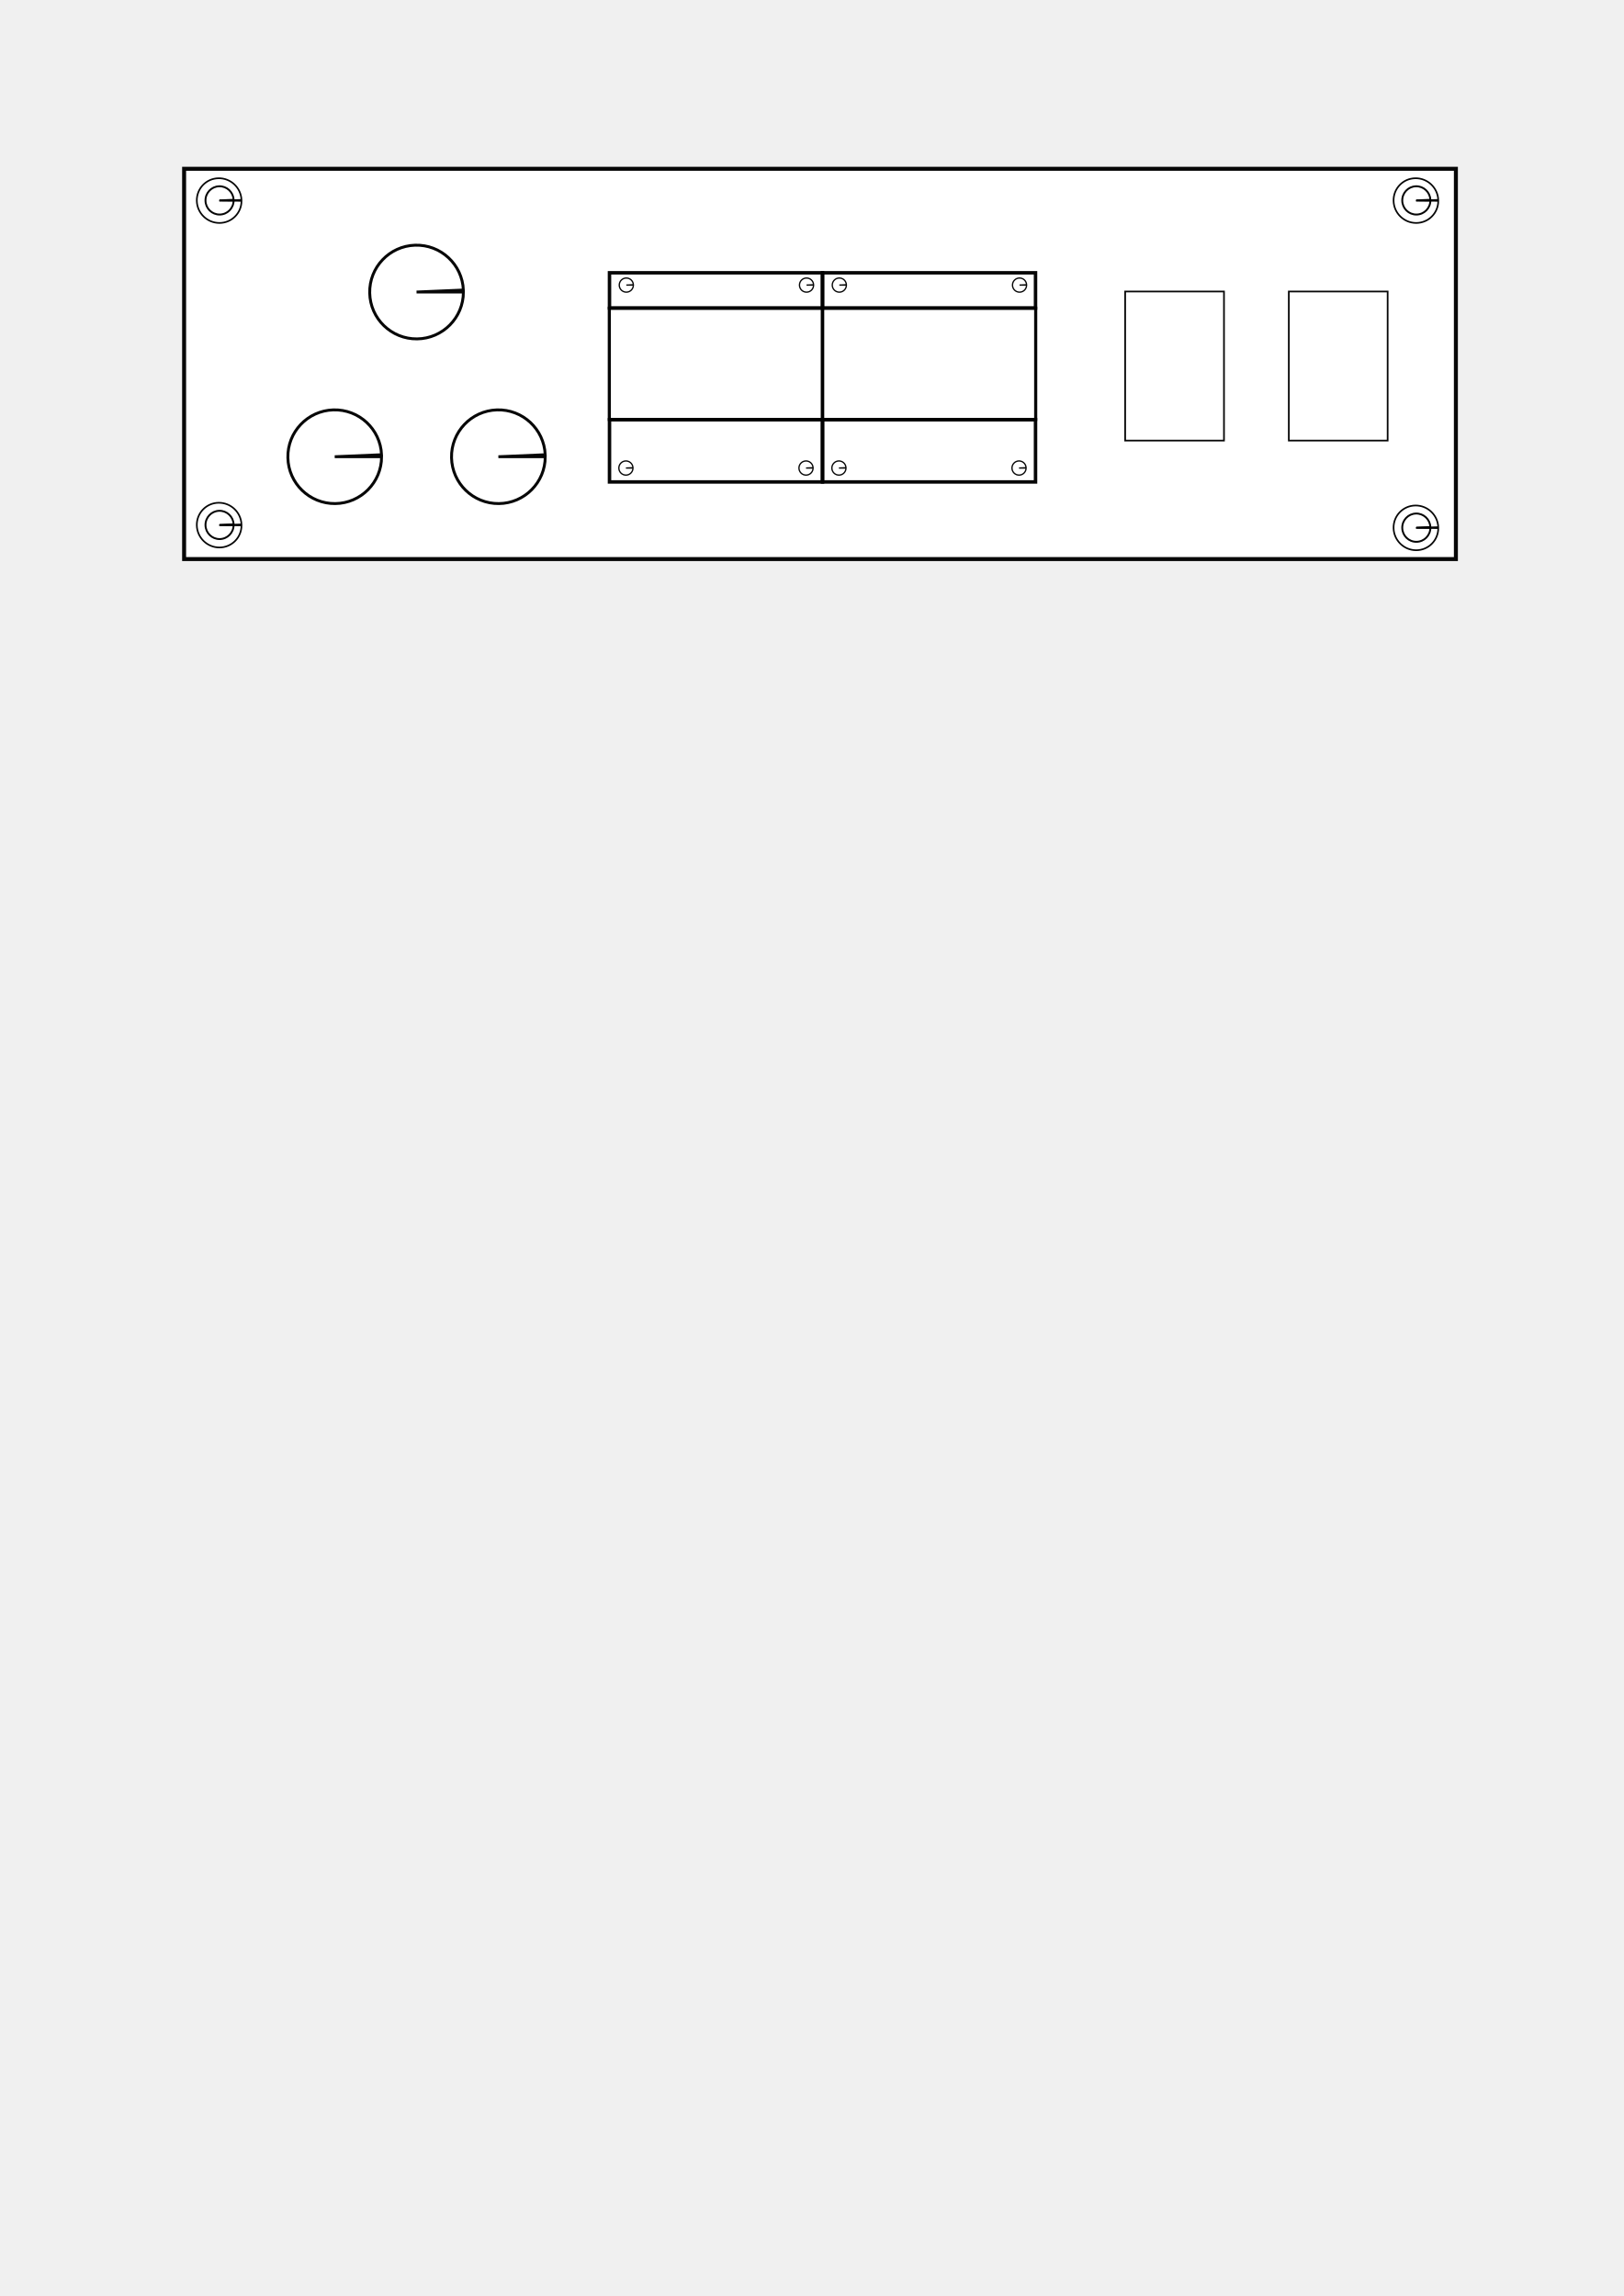
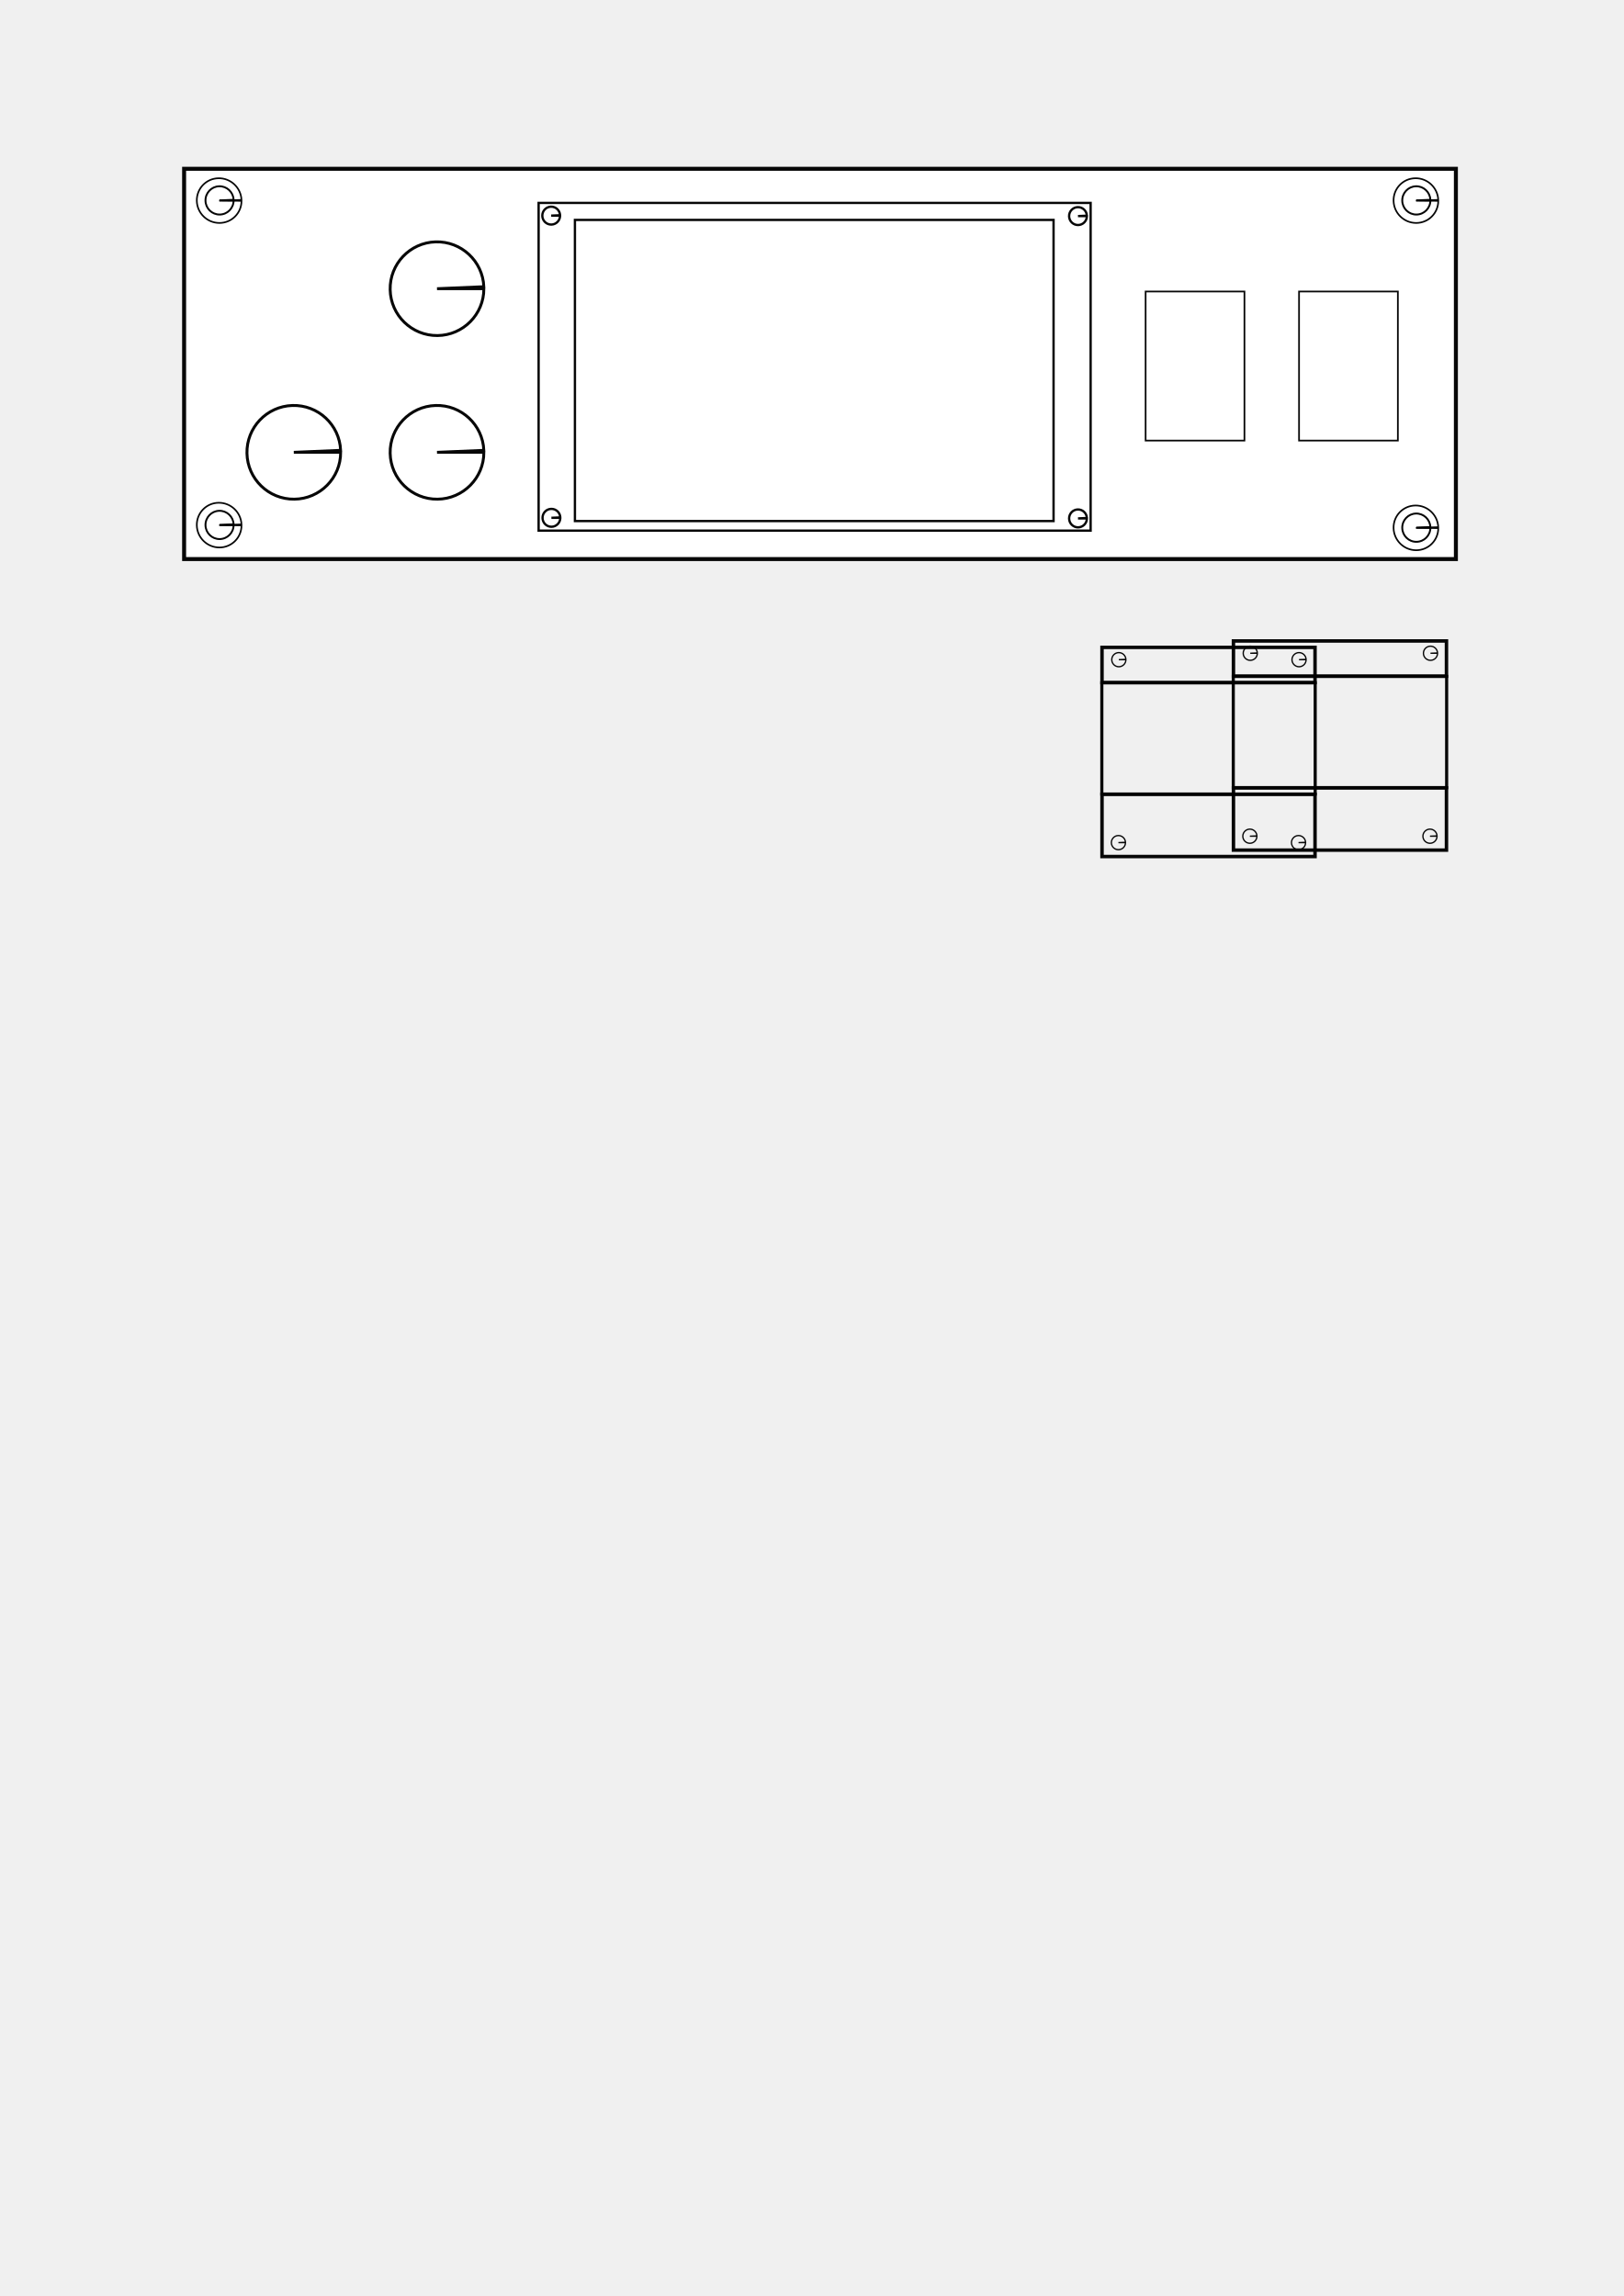
<svg xmlns="http://www.w3.org/2000/svg" width="210mm" height="297mm" viewBox="0 0 210 297" version="1.1" id="svg8">
  <defs id="defs2" />
  <g id="layer1">
-     <g id="g894" transform="translate(-11.34183,-2.498829)">
-       <rect y="24.332" x="35.154" height="50.484" width="164.484" id="rect817" style="opacity:0.97;fill:#ffffff;fill-opacity:1;stroke:#000000;stroke-width:0.516;stroke-miterlimit:4;stroke-dasharray:none;stroke-dashoffset:0;stroke-opacity:1" />
-       <g transform="translate(-28.39998,-11.28732)" id="g827">
-         <path style="opacity:0.97;fill:#ffffff;fill-opacity:1;stroke:#000000;stroke-width:0.246;stroke-miterlimit:4;stroke-dasharray:none;stroke-dashoffset:0;stroke-opacity:1" id="path821" d="m 69.957,39.71 a 1.819,1.829 0 0 1 -1.8,1.829 1.819,1.829 0 0 1 -1.838,-1.79 1.819,1.829 0 0 1 1.761,-1.867 1.819,1.829 0 0 1 1.875,1.75 l -1.817,0.077 z" />
-         <path style="opacity:0.97;fill:none;fill-opacity:1;stroke:#000000;stroke-width:0.215;stroke-miterlimit:4;stroke-dasharray:none;stroke-dashoffset:0;stroke-opacity:1" id="path823" d="m 70.983,38.958 a 2.892,2.892 0 0 1 -2.861,2.892 2.892,2.892 0 0 1 -2.922,-2.831 2.892,2.892 0 0 1 2.799,-2.952 2.892,2.892 0 0 1 2.981,2.768 l -2.889,0.123 z" transform="matrix(0.9999349,0.01140758,0,1,0,0)" />
-       </g>
-       <g transform="translate(-28.39998,30.69167)" id="g827-6">
-         <path style="opacity:0.97;fill:#ffffff;fill-opacity:1;stroke:#000000;stroke-width:0.246;stroke-miterlimit:4;stroke-dasharray:none;stroke-dashoffset:0;stroke-opacity:1" id="path821-8" d="m 69.957,39.71 a 1.819,1.829 0 0 1 -1.8,1.829 1.819,1.829 0 0 1 -1.838,-1.79 1.819,1.829 0 0 1 1.761,-1.867 1.819,1.829 0 0 1 1.875,1.75 l -1.817,0.077 z" />
-         <path style="opacity:0.97;fill:none;fill-opacity:1;stroke:#000000;stroke-width:0.215;stroke-miterlimit:4;stroke-dasharray:none;stroke-dashoffset:0;stroke-opacity:1" id="path823-3" d="m 70.983,38.958 a 2.892,2.892 0 0 1 -2.861,2.892 2.892,2.892 0 0 1 -2.922,-2.831 2.892,2.892 0 0 1 2.799,-2.952 2.892,2.892 0 0 1 2.981,2.768 l -2.889,0.123 z" transform="matrix(0.9999349,0.01140758,0,1,0,0)" />
-       </g>
-       <g transform="translate(126.3822,31.04601)" id="g827-3">
-         <path style="opacity:0.97;fill:#ffffff;fill-opacity:1;stroke:#000000;stroke-width:0.246;stroke-miterlimit:4;stroke-dasharray:none;stroke-dashoffset:0;stroke-opacity:1" id="path821-9" d="m 69.957,39.71 a 1.819,1.829 0 0 1 -1.8,1.829 1.819,1.829 0 0 1 -1.838,-1.79 1.819,1.829 0 0 1 1.761,-1.867 1.819,1.829 0 0 1 1.875,1.75 l -1.817,0.077 z" />
-         <path style="opacity:0.97;fill:none;fill-opacity:1;stroke:#000000;stroke-width:0.215;stroke-miterlimit:4;stroke-dasharray:none;stroke-dashoffset:0;stroke-opacity:1" id="path823-0" d="m 70.983,38.958 a 2.892,2.892 0 0 1 -2.861,2.892 2.892,2.892 0 0 1 -2.922,-2.831 2.892,2.892 0 0 1 2.799,-2.952 2.892,2.892 0 0 1 2.981,2.768 l -2.889,0.123 z" transform="matrix(0.9999349,0.01140758,0,1,0,0)" />
-       </g>
-       <g transform="translate(126.3822,-11.28732)" id="g827-3-3">
-         <path style="opacity:0.97;fill:#ffffff;fill-opacity:1;stroke:#000000;stroke-width:0.246;stroke-miterlimit:4;stroke-dasharray:none;stroke-dashoffset:0;stroke-opacity:1" id="path821-9-2" d="m 69.957,39.71 a 1.819,1.829 0 0 1 -1.8,1.829 1.819,1.829 0 0 1 -1.838,-1.79 1.819,1.829 0 0 1 1.761,-1.867 1.819,1.829 0 0 1 1.875,1.75 l -1.817,0.077 z" />
-         <path style="opacity:0.97;fill:none;fill-opacity:1;stroke:#000000;stroke-width:0.215;stroke-miterlimit:4;stroke-dasharray:none;stroke-dashoffset:0;stroke-opacity:1" id="path823-0-6" d="m 70.983,38.958 a 2.892,2.892 0 0 1 -2.861,2.892 2.892,2.892 0 0 1 -2.922,-2.831 2.892,2.892 0 0 1 2.799,-2.952 2.892,2.892 0 0 1 2.981,2.768 l -2.889,0.123 z" transform="matrix(0.9999349,0.01140758,0,1,0,0)" />
-       </g>
+     <rect style="opacity:0.97;fill:#ffffff;fill-opacity:1;stroke:#000000;stroke-width:0.516;stroke-miterlimit:4;stroke-dasharray:none;stroke-dashoffset:0;stroke-opacity:1" id="rect817" width="164.484" height="50.484" x="23.812" y="21.833" />
+     <g id="g827" transform="translate(-39.74182,-13.78615)">
+       <path d="m 69.957,39.71 a 1.819,1.829 0 0 1 -1.8,1.829 1.819,1.829 0 0 1 -1.838,-1.79 1.819,1.829 0 0 1 1.761,-1.867 1.819,1.829 0 0 1 1.875,1.75 l -1.817,0.077 z" id="path821" style="opacity:0.97;fill:#ffffff;fill-opacity:1;stroke:#000000;stroke-width:0.246;stroke-miterlimit:4;stroke-dasharray:none;stroke-dashoffset:0;stroke-opacity:1" />
+       <path transform="matrix(0.9999349,0.01140758,0,1,0,0)" d="m 70.983,38.958 a 2.892,2.892 0 0 1 -2.861,2.892 2.892,2.892 0 0 1 -2.922,-2.831 2.892,2.892 0 0 1 2.799,-2.952 2.892,2.892 0 0 1 2.981,2.768 l -2.889,0.123 z" id="path823" style="opacity:0.97;fill:none;fill-opacity:1;stroke:#000000;stroke-width:0.215;stroke-miterlimit:4;stroke-dasharray:none;stroke-dashoffset:0;stroke-opacity:1" />
    </g>
-     <rect style="opacity:0.97;fill:none;fill-opacity:1;stroke:#000000;stroke-width:0.218;stroke-miterlimit:4;stroke-dasharray:none;stroke-dashoffset:0;stroke-opacity:1" id="rect896" width="12.782" height="19.282" x="145.521" y="37.708" />
-     <rect style="opacity:0.97;fill:none;fill-opacity:1;stroke:#000000;stroke-width:0.218;stroke-miterlimit:4;stroke-dasharray:none;stroke-dashoffset:0;stroke-opacity:1" id="rect896-8" width="12.782" height="19.282" x="166.688" y="37.708" />
-     <path style="opacity:0.97;fill:none;fill-opacity:1;stroke:#000000;stroke-width:0.376;stroke-miterlimit:4;stroke-dasharray:none;stroke-dashoffset:0;stroke-opacity:1" id="path913" d="m 59.934,37.775 a 6.061,6.062 0 0 1 -5.996,6.062 6.061,6.062 0 0 1 -6.123,-5.933 6.061,6.062 0 0 1 5.867,-6.187 6.061,6.062 0 0 1 6.248,5.802 l -6.055,0.257 z" />
-     <path style="opacity:0.97;fill:none;fill-opacity:1;stroke:#000000;stroke-width:0.376;stroke-miterlimit:4;stroke-dasharray:none;stroke-dashoffset:0;stroke-opacity:1" id="path913-8" d="m 49.351,59.079 a 6.061,6.062 0 0 1 -5.996,6.062 6.061,6.062 0 0 1 -6.123,-5.933 6.061,6.062 0 0 1 5.867,-6.187 6.061,6.062 0 0 1 6.248,5.802 l -6.055,0.257 z" />
-     <path style="opacity:0.97;fill:none;fill-opacity:1;stroke:#000000;stroke-width:0.376;stroke-miterlimit:4;stroke-dasharray:none;stroke-dashoffset:0;stroke-opacity:1" id="path913-8-0" d="m 70.518,59.079 a 6.061,6.062 0 0 1 -5.996,6.062 6.061,6.062 0 0 1 -6.123,-5.933 6.061,6.062 0 0 1 5.867,-6.187 6.061,6.062 0 0 1 6.248,5.802 l -6.055,0.257 z" />
-     <g id="g1191" transform="translate(24.60417,-69.4825)">
+     <g id="g827-6" transform="translate(-39.74182,28.19284)">
+       <path d="m 69.957,39.71 a 1.819,1.829 0 0 1 -1.8,1.829 1.819,1.829 0 0 1 -1.838,-1.79 1.819,1.829 0 0 1 1.761,-1.867 1.819,1.829 0 0 1 1.875,1.75 l -1.817,0.077 z" id="path821-8" style="opacity:0.97;fill:#ffffff;fill-opacity:1;stroke:#000000;stroke-width:0.246;stroke-miterlimit:4;stroke-dasharray:none;stroke-dashoffset:0;stroke-opacity:1" />
+       <path transform="matrix(0.9999349,0.01140758,0,1,0,0)" d="m 70.983,38.958 a 2.892,2.892 0 0 1 -2.861,2.892 2.892,2.892 0 0 1 -2.922,-2.831 2.892,2.892 0 0 1 2.799,-2.952 2.892,2.892 0 0 1 2.981,2.768 l -2.889,0.123 z" id="path823-3" style="opacity:0.97;fill:none;fill-opacity:1;stroke:#000000;stroke-width:0.215;stroke-miterlimit:4;stroke-dasharray:none;stroke-dashoffset:0;stroke-opacity:1" />
+     </g>
+     <g id="g827-3" transform="translate(115.0404,28.54718)">
+       <path d="m 69.957,39.71 a 1.819,1.829 0 0 1 -1.8,1.829 1.819,1.829 0 0 1 -1.838,-1.79 1.819,1.829 0 0 1 1.761,-1.867 1.819,1.829 0 0 1 1.875,1.75 l -1.817,0.077 z" id="path821-9" style="opacity:0.97;fill:#ffffff;fill-opacity:1;stroke:#000000;stroke-width:0.246;stroke-miterlimit:4;stroke-dasharray:none;stroke-dashoffset:0;stroke-opacity:1" />
+       <path transform="matrix(0.9999349,0.01140758,0,1,0,0)" d="m 70.983,38.958 a 2.892,2.892 0 0 1 -2.861,2.892 2.892,2.892 0 0 1 -2.922,-2.831 2.892,2.892 0 0 1 2.799,-2.952 2.892,2.892 0 0 1 2.981,2.768 l -2.889,0.123 z" id="path823-0" style="opacity:0.97;fill:none;fill-opacity:1;stroke:#000000;stroke-width:0.215;stroke-miterlimit:4;stroke-dasharray:none;stroke-dashoffset:0;stroke-opacity:1" />
+     </g>
+     <g id="g827-3-3" transform="translate(115.0404,-13.78615)">
+       <path d="m 69.957,39.71 a 1.819,1.829 0 0 1 -1.8,1.829 1.819,1.829 0 0 1 -1.838,-1.79 1.819,1.829 0 0 1 1.761,-1.867 1.819,1.829 0 0 1 1.875,1.75 l -1.817,0.077 z" id="path821-9-2" style="opacity:0.97;fill:#ffffff;fill-opacity:1;stroke:#000000;stroke-width:0.246;stroke-miterlimit:4;stroke-dasharray:none;stroke-dashoffset:0;stroke-opacity:1" />
+       <path transform="matrix(0.9999349,0.01140758,0,1,0,0)" d="m 70.983,38.958 a 2.892,2.892 0 0 1 -2.861,2.892 2.892,2.892 0 0 1 -2.922,-2.831 2.892,2.892 0 0 1 2.799,-2.952 2.892,2.892 0 0 1 2.981,2.768 l -2.889,0.123 z" id="path823-0-6" style="opacity:0.97;fill:none;fill-opacity:1;stroke:#000000;stroke-width:0.215;stroke-miterlimit:4;stroke-dasharray:none;stroke-dashoffset:0;stroke-opacity:1" />
+     </g>
+     <rect style="opacity:0.97;fill:none;fill-opacity:1;stroke:#000000;stroke-width:0.218;stroke-miterlimit:4;stroke-dasharray:none;stroke-dashoffset:0;stroke-opacity:1" id="rect896" width="12.782" height="19.282" x="148.167" y="37.708" />
+     <rect style="opacity:0.97;fill:none;fill-opacity:1;stroke:#000000;stroke-width:0.218;stroke-miterlimit:4;stroke-dasharray:none;stroke-dashoffset:0;stroke-opacity:1" id="rect896-8" width="12.782" height="19.282" x="168.01" y="37.708" />
+     <path style="opacity:0.97;fill:none;fill-opacity:1;stroke:#000000;stroke-width:0.376;stroke-miterlimit:4;stroke-dasharray:none;stroke-dashoffset:0;stroke-opacity:1" id="path913" d="m 62.58,37.344 a 6.061,6.062 0 0 1 -5.996,6.062 6.061,6.062 0 0 1 -6.123,-5.933 6.061,6.062 0 0 1 5.867,-6.187 6.061,6.062 0 0 1 6.248,5.802 l -6.055,0.257 z" />
+     <path style="opacity:0.97;fill:none;fill-opacity:1;stroke:#000000;stroke-width:0.376;stroke-miterlimit:4;stroke-dasharray:none;stroke-dashoffset:0;stroke-opacity:1" id="path913-8" d="m 44.059,58.51 a 6.061,6.062 0 0 1 -5.996,6.062 6.061,6.062 0 0 1 -6.123,-5.933 6.061,6.062 0 0 1 5.867,-6.187 6.061,6.062 0 0 1 6.248,5.802 l -6.055,0.257 z" />
+     <path style="opacity:0.97;fill:none;fill-opacity:1;stroke:#000000;stroke-width:0.376;stroke-miterlimit:4;stroke-dasharray:none;stroke-dashoffset:0;stroke-opacity:1" id="path913-8-0" d="m 62.58,58.51 a 6.061,6.062 0 0 1 -5.996,6.062 6.061,6.062 0 0 1 -6.123,-5.933 6.061,6.062 0 0 1 5.867,-6.187 6.061,6.062 0 0 1 6.248,5.802 l -6.055,0.257 z" />
+     <g id="g1191" transform="translate(88.30234,-21.02667)">
      <rect y="109.348" x="54.202" height="14.393" width="27.595" id="rect945" style="opacity:0.97;fill:none;fill-opacity:1;stroke:#000000;stroke-width:0.405;stroke-miterlimit:4;stroke-dasharray:none;stroke-dashoffset:0;stroke-opacity:1" />
      <path d="m 57.262,130.025 a 0.914,0.915 0 0 1 -0.904,0.915 0.914,0.915 0 0 1 -0.923,-0.896 0.914,0.915 0 0 1 0.884,-0.934 0.914,0.915 0 0 1 0.942,0.876 l -0.913,0.039 z" id="path962" style="opacity:0.97;fill:none;fill-opacity:1;stroke:#000000;stroke-width:0.17;stroke-miterlimit:4;stroke-dasharray:none;stroke-dashoffset:0;stroke-opacity:1" />
      <path d="m 80.622,106.36 a 0.914,0.915 0 0 1 -0.904,0.915 0.914,0.915 0 0 1 -0.923,-0.896 0.914,0.915 0 0 1 0.884,-0.934 0.914,0.915 0 0 1 0.942,0.876 l -0.913,0.039 z" id="path962-0" style="opacity:0.97;fill:none;fill-opacity:1;stroke:#000000;stroke-width:0.17;stroke-miterlimit:4;stroke-dasharray:none;stroke-dashoffset:0;stroke-opacity:1" />
      <path d="m 57.314,106.36 a 0.914,0.915 0 0 1 -0.904,0.915 0.914,0.915 0 0 1 -0.923,-0.896 0.914,0.915 0 0 1 0.884,-0.934 0.914,0.915 0 0 1 0.942,0.876 l -0.913,0.039 z" id="path962-0-4" style="opacity:0.97;fill:none;fill-opacity:1;stroke:#000000;stroke-width:0.17;stroke-miterlimit:4;stroke-dasharray:none;stroke-dashoffset:0;stroke-opacity:1" />
      <path d="m 80.556,130.025 a 0.914,0.915 0 0 1 -0.904,0.915 0.914,0.915 0 0 1 -0.923,-0.896 0.914,0.915 0 0 1 0.884,-0.934 0.914,0.915 0 0 1 0.942,0.876 l -0.913,0.039 z" id="path962-0-4-0" style="opacity:0.97;fill:none;fill-opacity:1;stroke:#000000;stroke-width:0.17;stroke-miterlimit:4;stroke-dasharray:none;stroke-dashoffset:0;stroke-opacity:1" />
      <rect y="104.769" x="54.224" height="4.551" width="27.551" id="rect1056" style="opacity:0.97;fill:none;fill-opacity:1;stroke:#000000;stroke-width:0.449;stroke-miterlimit:4;stroke-dasharray:none;stroke-dashoffset:0;stroke-opacity:1" />
      <rect y="123.774" x="54.225" height="8.05" width="27.55" id="rect1058" style="opacity:0.97;fill:none;fill-opacity:1;stroke:#000000;stroke-width:0.45;stroke-miterlimit:4;stroke-dasharray:none;stroke-dashoffset:0;stroke-opacity:1" />
    </g>
-     <g transform="translate(52.15389,-69.4825)" id="g1191-9">
+     <g transform="translate(105.3021,-21.8575)" id="g1191-9">
      <rect y="109.348" x="54.202" height="14.393" width="27.595" id="rect945-5" style="opacity:0.97;fill:none;fill-opacity:1;stroke:#000000;stroke-width:0.405;stroke-miterlimit:4;stroke-dasharray:none;stroke-dashoffset:0;stroke-opacity:1" />
      <path d="m 57.262,130.025 a 0.914,0.915 0 0 1 -0.904,0.915 0.914,0.915 0 0 1 -0.923,-0.896 0.914,0.915 0 0 1 0.884,-0.934 0.914,0.915 0 0 1 0.942,0.876 l -0.913,0.039 z" id="path962-7" style="opacity:0.97;fill:none;fill-opacity:1;stroke:#000000;stroke-width:0.17;stroke-miterlimit:4;stroke-dasharray:none;stroke-dashoffset:0;stroke-opacity:1" />
      <path d="m 80.622,106.36 a 0.914,0.915 0 0 1 -0.904,0.915 0.914,0.915 0 0 1 -0.923,-0.896 0.914,0.915 0 0 1 0.884,-0.934 0.914,0.915 0 0 1 0.942,0.876 l -0.913,0.039 z" id="path962-0-6" style="opacity:0.97;fill:none;fill-opacity:1;stroke:#000000;stroke-width:0.17;stroke-miterlimit:4;stroke-dasharray:none;stroke-dashoffset:0;stroke-opacity:1" />
      <path d="m 57.314,106.36 a 0.914,0.915 0 0 1 -0.904,0.915 0.914,0.915 0 0 1 -0.923,-0.896 0.914,0.915 0 0 1 0.884,-0.934 0.914,0.915 0 0 1 0.942,0.876 l -0.913,0.039 z" id="path962-0-4-08" style="opacity:0.97;fill:none;fill-opacity:1;stroke:#000000;stroke-width:0.17;stroke-miterlimit:4;stroke-dasharray:none;stroke-dashoffset:0;stroke-opacity:1" />
      <path d="m 80.556,130.025 a 0.914,0.915 0 0 1 -0.904,0.915 0.914,0.915 0 0 1 -0.923,-0.896 0.914,0.915 0 0 1 0.884,-0.934 0.914,0.915 0 0 1 0.942,0.876 l -0.913,0.039 z" id="path962-0-4-0-1" style="opacity:0.97;fill:none;fill-opacity:1;stroke:#000000;stroke-width:0.17;stroke-miterlimit:4;stroke-dasharray:none;stroke-dashoffset:0;stroke-opacity:1" />
      <rect y="104.769" x="54.224" height="4.551" width="27.551" id="rect1056-7" style="opacity:0.97;fill:none;fill-opacity:1;stroke:#000000;stroke-width:0.449;stroke-miterlimit:4;stroke-dasharray:none;stroke-dashoffset:0;stroke-opacity:1" />
      <rect y="123.774" x="54.225" height="8.05" width="27.55" id="rect1058-2" style="opacity:0.97;fill:none;fill-opacity:1;stroke:#000000;stroke-width:0.45;stroke-miterlimit:4;stroke-dasharray:none;stroke-dashoffset:0;stroke-opacity:1" />
    </g>
+     <g id="g931" transform="translate(16.74426,-56.44034)">
+       <rect y="82.688" x="52.917" height="42.393" width="71.394" id="rect856" style="opacity:0.97;fill:#ffffff;fill-opacity:1;stroke:#000000;stroke-width:0.3;stroke-miterlimit:4;stroke-dasharray:none;stroke-dashoffset:0;stroke-opacity:1" />
+       <rect y="84.888" x="57.613" height="38.953" width="61.903" id="rect858" style="opacity:0.97;fill:#ffffff;fill-opacity:1;stroke:#000000;stroke-width:0.302;stroke-miterlimit:4;stroke-dasharray:none;stroke-dashoffset:0;stroke-opacity:1" />
+       <path d="m 55.694,84.333 a 1.15,1.157 0 0 1 -1.138,1.157 1.15,1.157 0 0 1 -1.162,-1.132 1.15,1.157 0 0 1 1.113,-1.181 1.15,1.157 0 0 1 1.186,1.107 l -1.149,0.049 z" id="path860" style="opacity:0.97;fill:#ffffff;fill-opacity:1;stroke:#000000;stroke-width:0.3;stroke-miterlimit:4;stroke-dasharray:none;stroke-dashoffset:0;stroke-opacity:1" />
+       <path d="m 55.723,123.423 a 1.15,1.157 0 0 1 -1.138,1.157 1.15,1.157 0 0 1 -1.162,-1.132 1.15,1.157 0 0 1 1.113,-1.181 1.15,1.157 0 0 1 1.186,1.107 l -1.149,0.049 z" id="path860-5" style="opacity:0.97;fill:#ffffff;fill-opacity:1;stroke:#000000;stroke-width:0.3;stroke-miterlimit:4;stroke-dasharray:none;stroke-dashoffset:0;stroke-opacity:1" />
+       <path d="m 123.827,84.392 a 1.15,1.157 0 0 1 -1.138,1.157 1.15,1.157 0 0 1 -1.162,-1.132 1.15,1.157 0 0 1 1.113,-1.181 1.15,1.157 0 0 1 1.186,1.107 l -1.149,0.049 z" id="path860-0" style="opacity:0.97;fill:#ffffff;fill-opacity:1;stroke:#000000;stroke-width:0.3;stroke-miterlimit:4;stroke-dasharray:none;stroke-dashoffset:0;stroke-opacity:1" />
+       <path d="m 123.829,123.499 a 1.15,1.157 0 0 1 -1.138,1.157 1.15,1.157 0 0 1 -1.162,-1.132 1.15,1.157 0 0 1 1.113,-1.181 1.15,1.157 0 0 1 1.186,1.107 l -1.149,0.049 z" id="path860-7" style="opacity:0.97;fill:#ffffff;fill-opacity:1;stroke:#000000;stroke-width:0.3;stroke-miterlimit:4;stroke-dasharray:none;stroke-dashoffset:0;stroke-opacity:1" />
+     </g>
  </g>
</svg>
